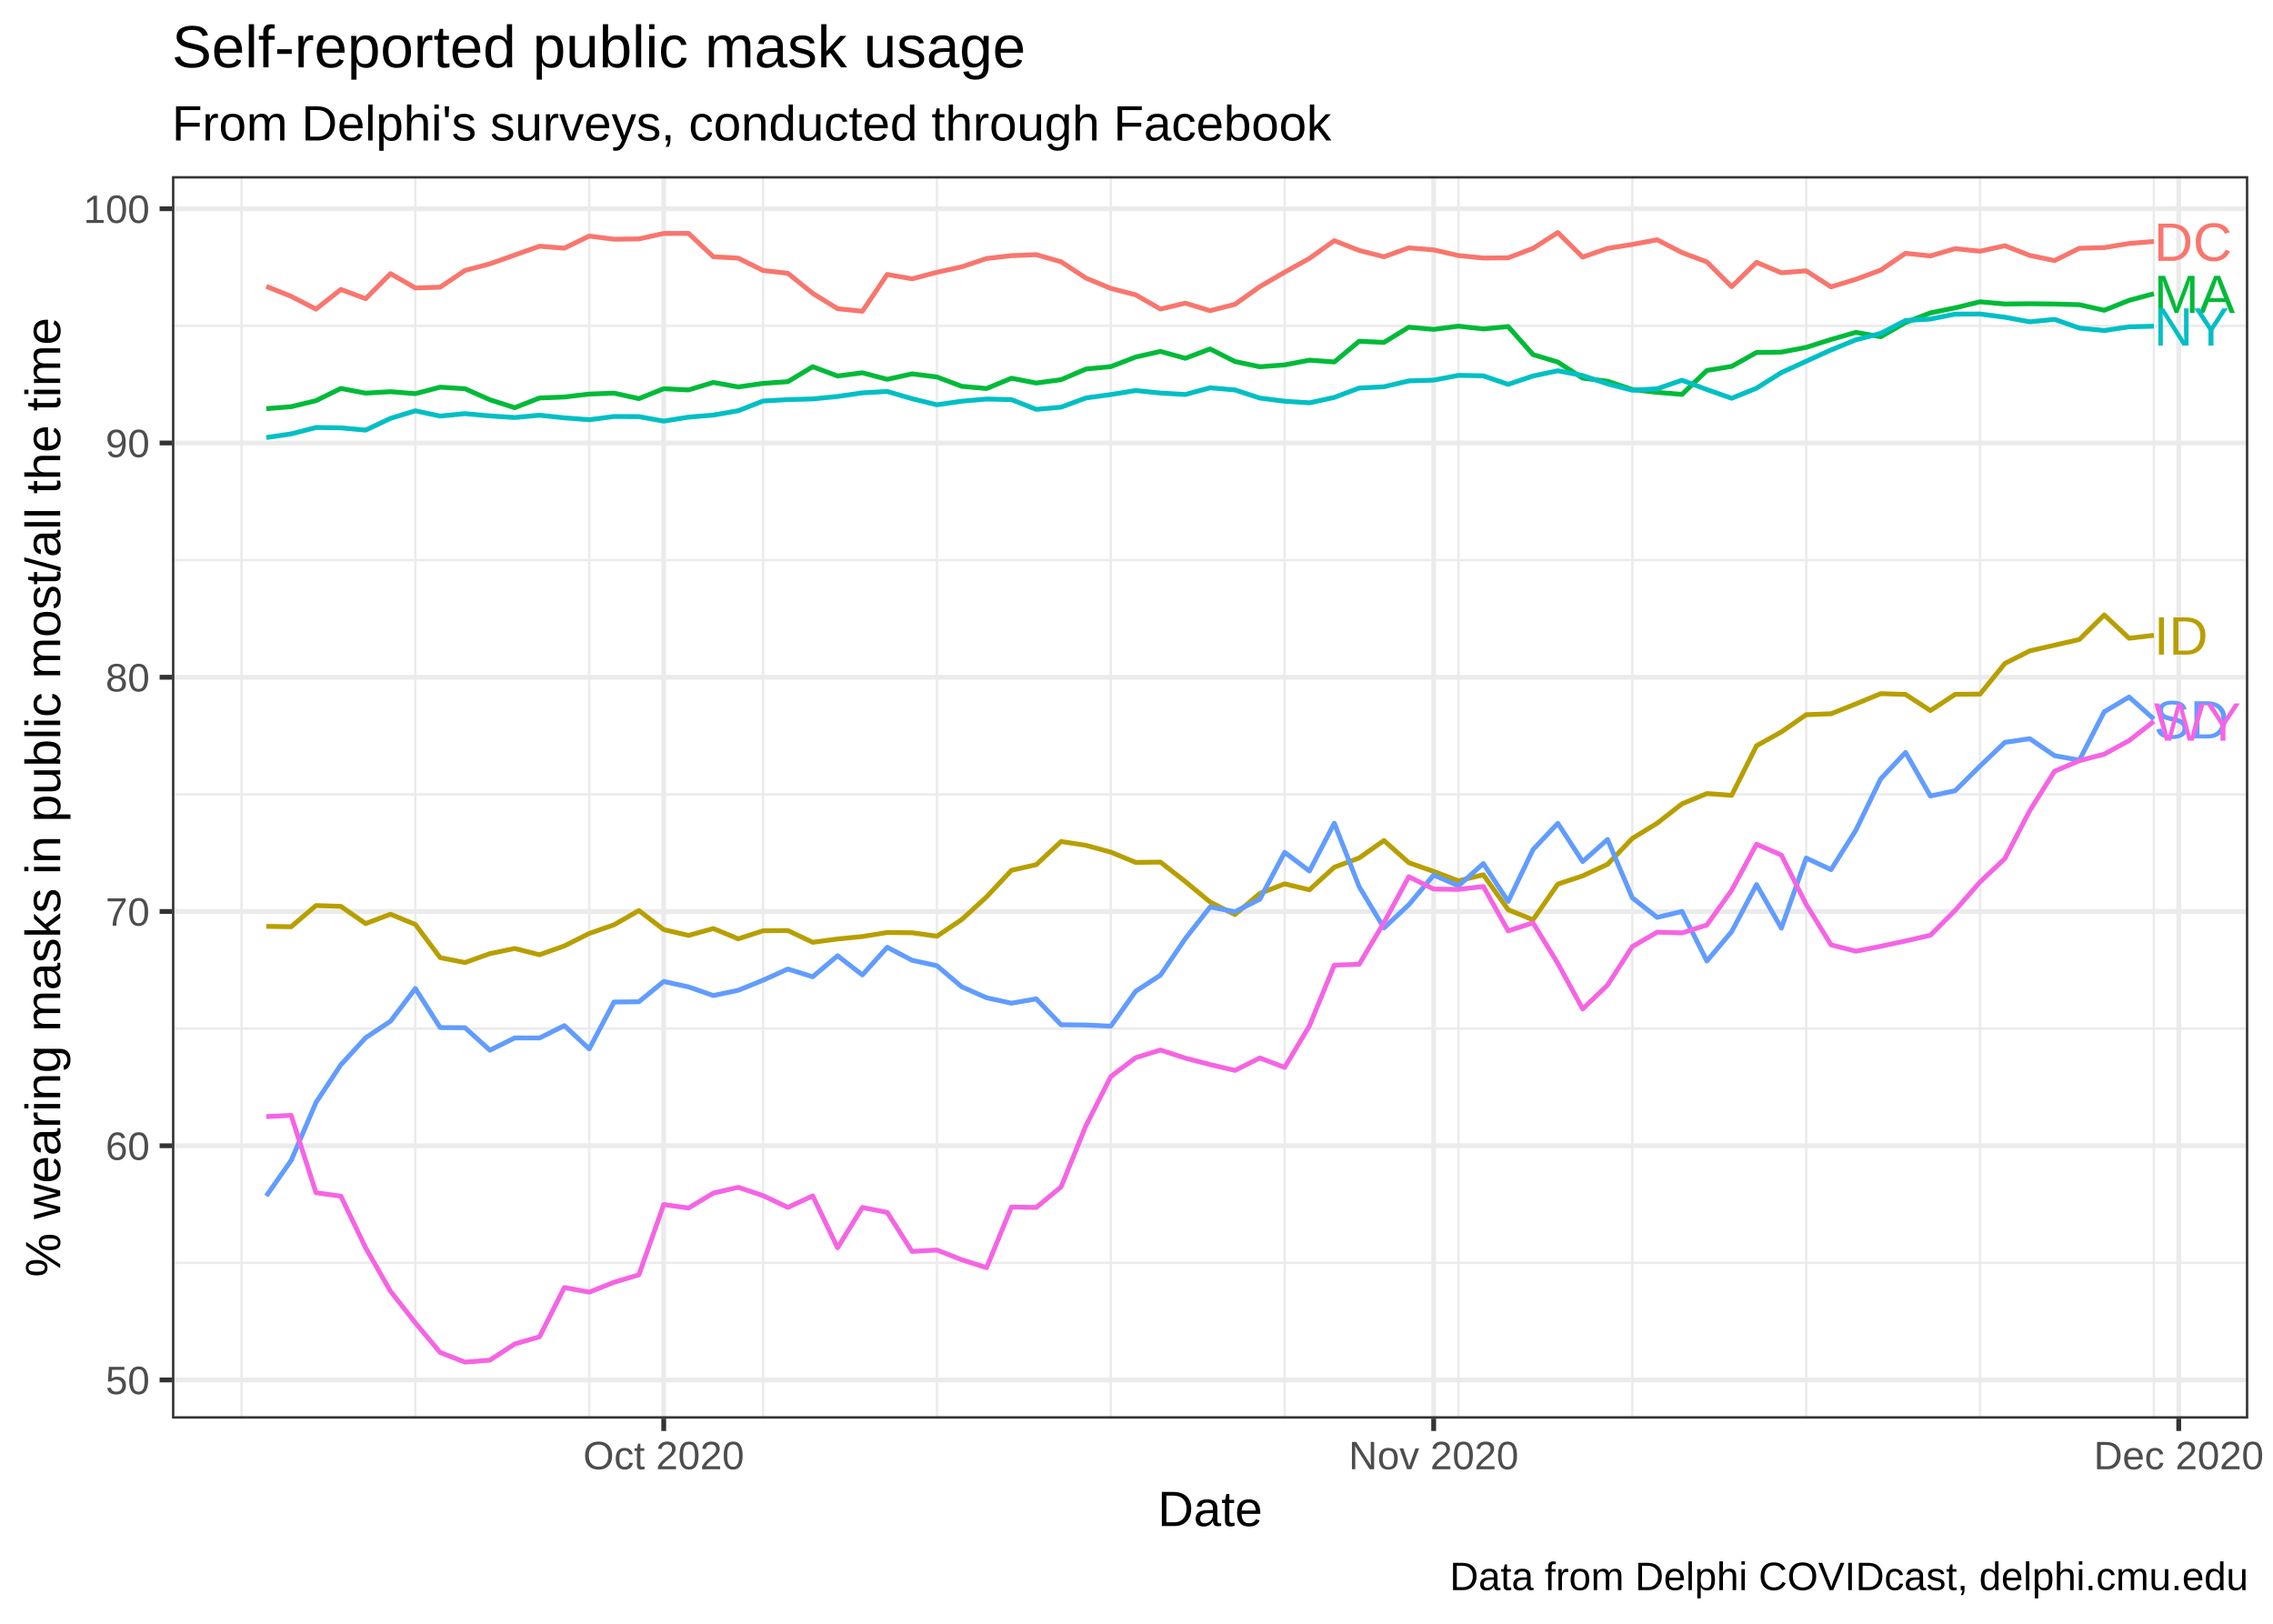
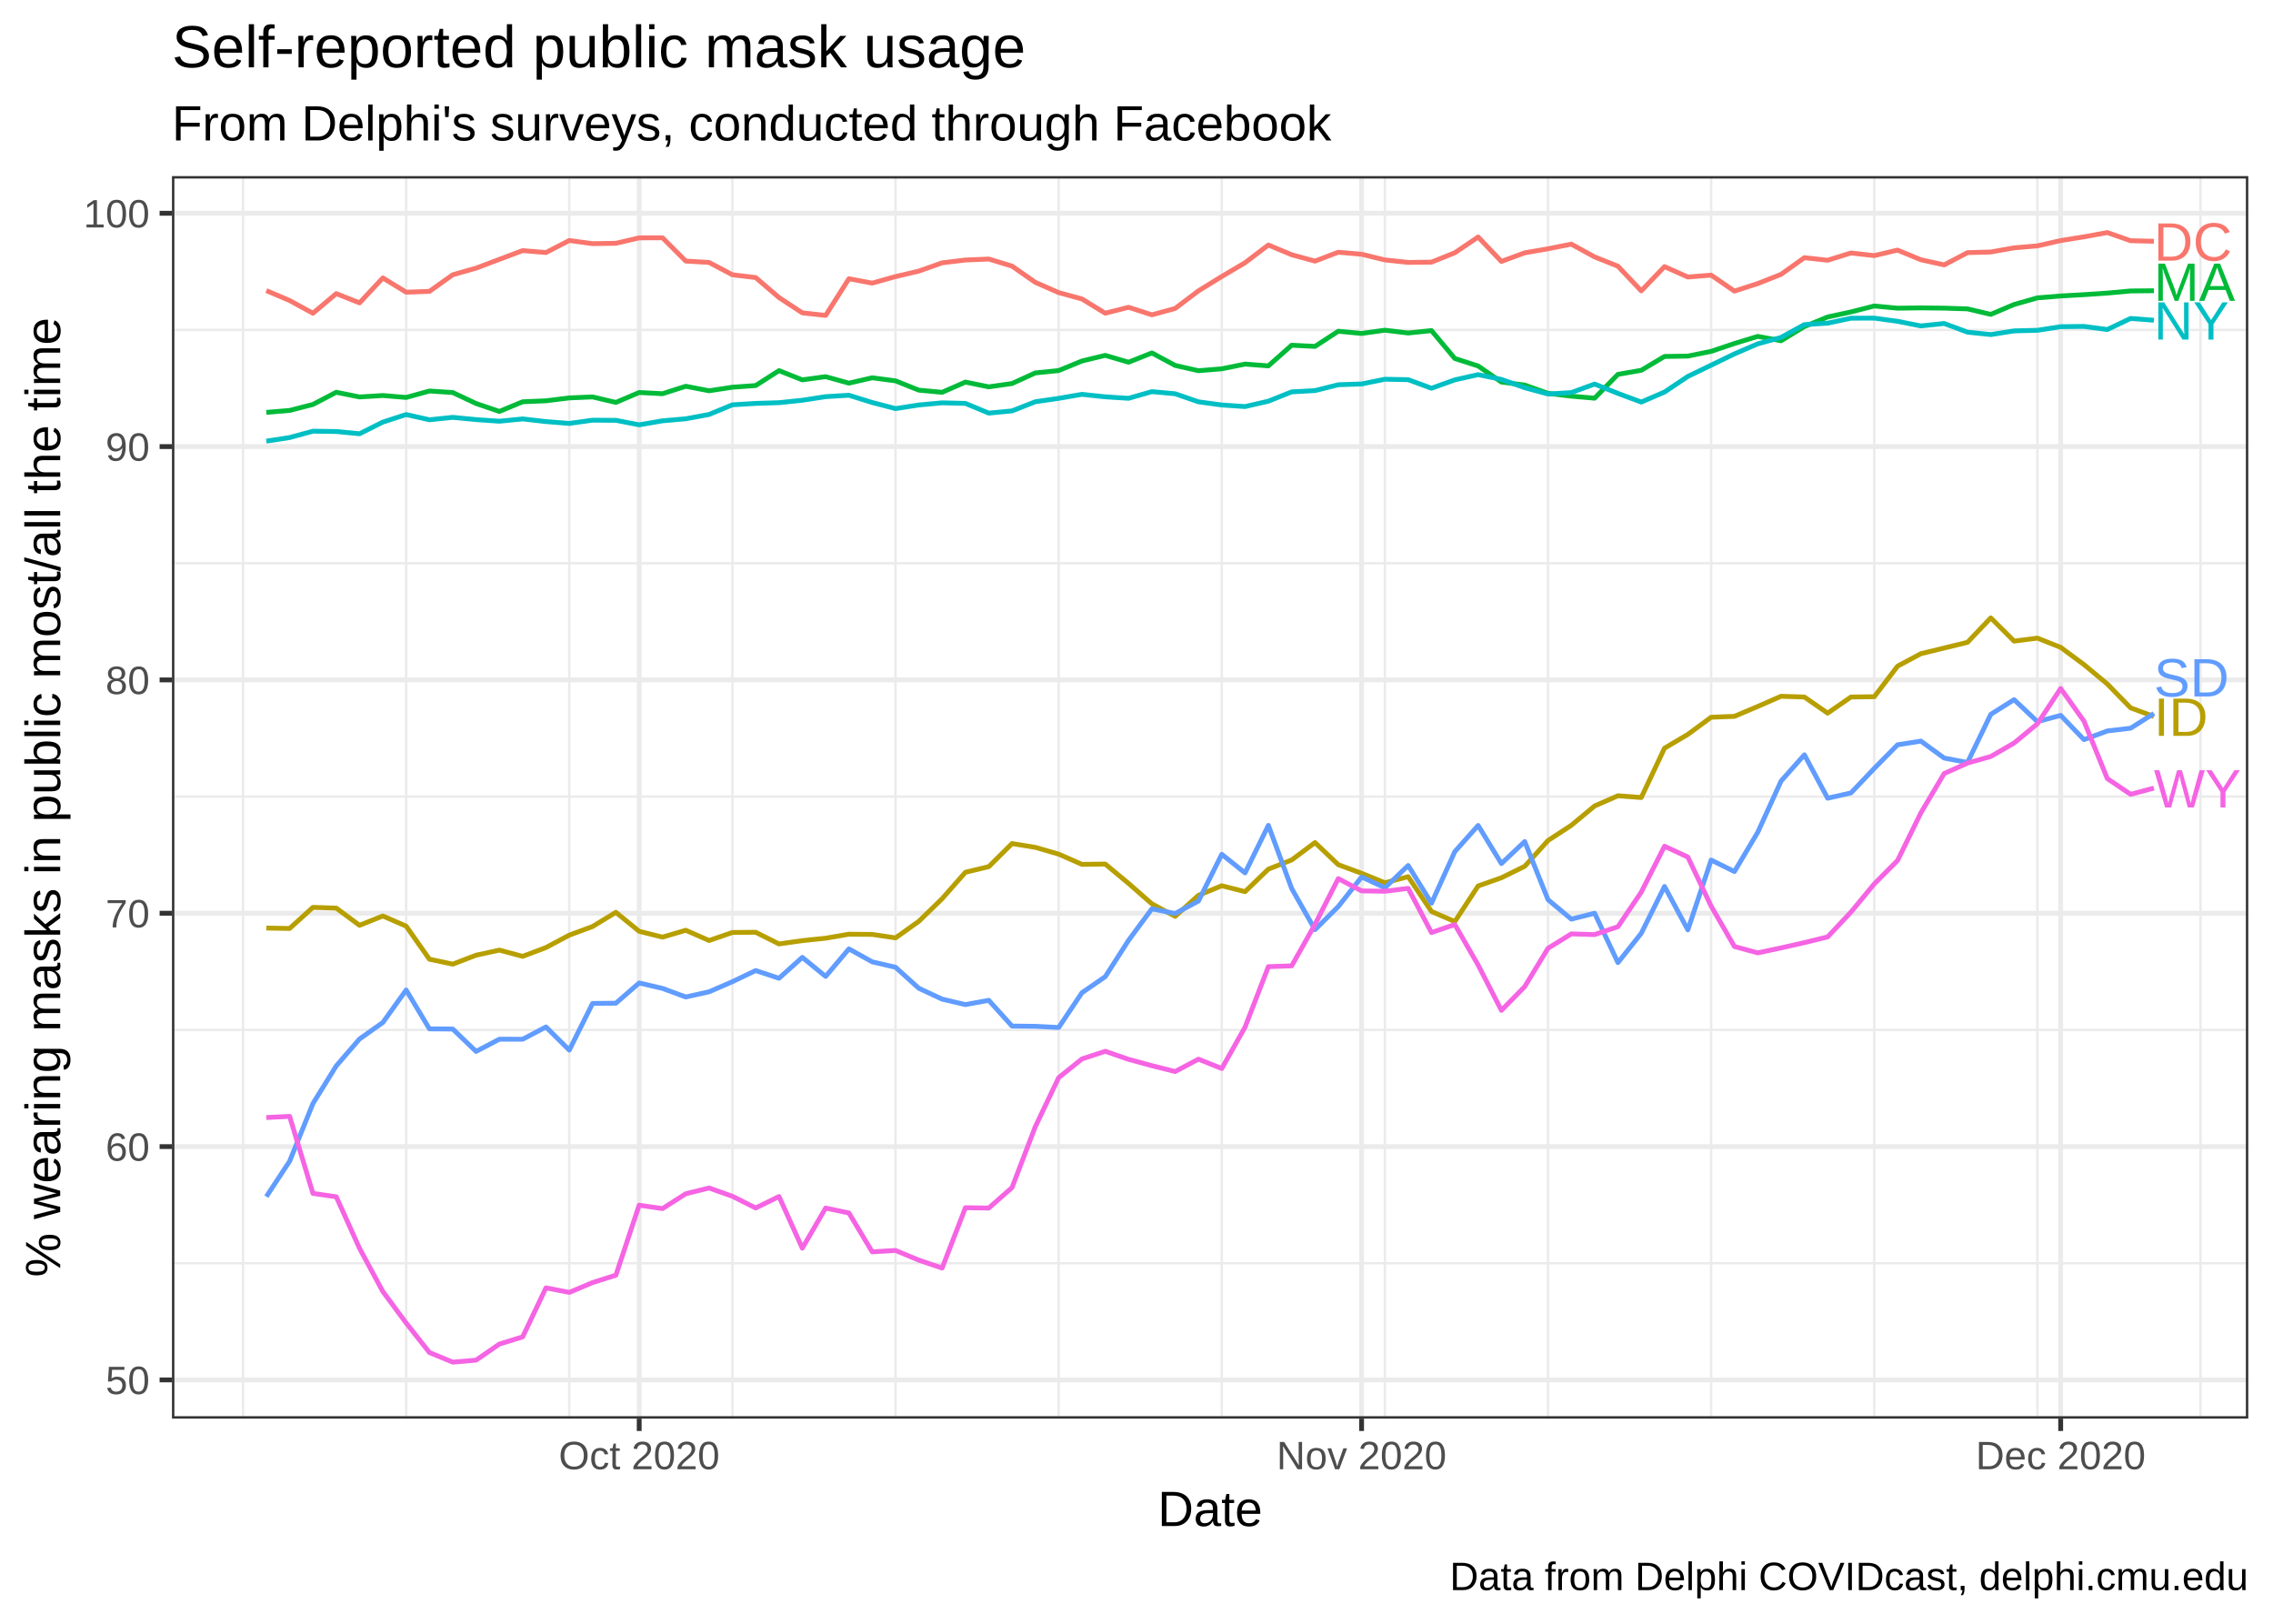
<svg xmlns="http://www.w3.org/2000/svg" viewBox="0 0 504.00 360.00">
  <defs>
    <style type="text/css">
    line, polyline, polygon, path, rect, circle {
      fill: none;
      stroke: #000000;
      stroke-linecap: round;
      stroke-linejoin: round;
      stroke-miterlimit: 10.00;
    }
  </style>
  </defs>
  <rect width="100%" height="100%" style="stroke: none; fill: #FFFFFF;" />
  <rect x="0.00" y="0.00" width="504.00" height="360.00" style="stroke-width: 1.07; stroke: #FFFFFF; fill: #FFFFFF;" />
  <defs>
    <clipPath id="cpMzguMTN8NDk4LjUyfDMxNC41MnwzOS4wNA==">
      <rect x="38.13" y="39.04" width="460.39" height="275.48" />
    </clipPath>
  </defs>
  <rect x="38.13" y="39.04" width="460.39" height="275.48" style="stroke-width: 1.07; stroke: none; fill: #FFFFFF;" clip-path="url(#cpMzguMTN8NDk4LjUyfDMxNC41MnwzOS4wNA==)" />
-   <polyline points="38.13,279.99 498.52,279.99 " style="stroke-width: 0.53; stroke: #EBEBEB; stroke-linecap: butt;" clip-path="url(#cpMzguMTN8NDk4LjUyfDMxNC41MnwzOS4wNA==)" />
-   <polyline points="38.13,228.05 498.52,228.05 " style="stroke-width: 0.53; stroke: #EBEBEB; stroke-linecap: butt;" clip-path="url(#cpMzguMTN8NDk4LjUyfDMxNC41MnwzOS4wNA==)" />
-   <polyline points="38.13,176.11 498.52,176.11 " style="stroke-width: 0.53; stroke: #EBEBEB; stroke-linecap: butt;" clip-path="url(#cpMzguMTN8NDk4LjUyfDMxNC41MnwzOS4wNA==)" />
-   <polyline points="38.13,124.18 498.52,124.18 " style="stroke-width: 0.53; stroke: #EBEBEB; stroke-linecap: butt;" clip-path="url(#cpMzguMTN8NDk4LjUyfDMxNC41MnwzOS4wNA==)" />
-   <polyline points="38.13,72.24 498.52,72.24 " style="stroke-width: 0.53; stroke: #EBEBEB; stroke-linecap: butt;" clip-path="url(#cpMzguMTN8NDk4LjUyfDMxNC41MnwzOS4wNA==)" />
-   <polyline points="53.55,314.52 53.55,39.04 " style="stroke-width: 0.53; stroke: #EBEBEB; stroke-linecap: butt;" clip-path="url(#cpMzguMTN8NDk4LjUyfDMxNC41MnwzOS4wNA==)" />
-   <polyline points="92.10,314.52 92.10,39.04 " style="stroke-width: 0.53; stroke: #EBEBEB; stroke-linecap: butt;" clip-path="url(#cpMzguMTN8NDk4LjUyfDMxNC41MnwzOS4wNA==)" />
-   <polyline points="130.65,314.52 130.65,39.04 " style="stroke-width: 0.53; stroke: #EBEBEB; stroke-linecap: butt;" clip-path="url(#cpMzguMTN8NDk4LjUyfDMxNC41MnwzOS4wNA==)" />
-   <polyline points="169.20,314.52 169.20,39.04 " style="stroke-width: 0.53; stroke: #EBEBEB; stroke-linecap: butt;" clip-path="url(#cpMzguMTN8NDk4LjUyfDMxNC41MnwzOS4wNA==)" />
-   <polyline points="207.75,314.52 207.75,39.04 " style="stroke-width: 0.53; stroke: #EBEBEB; stroke-linecap: butt;" clip-path="url(#cpMzguMTN8NDk4LjUyfDMxNC41MnwzOS4wNA==)" />
-   <polyline points="246.30,314.52 246.30,39.04 " style="stroke-width: 0.53; stroke: #EBEBEB; stroke-linecap: butt;" clip-path="url(#cpMzguMTN8NDk4LjUyfDMxNC41MnwzOS4wNA==)" />
-   <polyline points="284.85,314.52 284.85,39.04 " style="stroke-width: 0.53; stroke: #EBEBEB; stroke-linecap: butt;" clip-path="url(#cpMzguMTN8NDk4LjUyfDMxNC41MnwzOS4wNA==)" />
-   <polyline points="323.39,314.52 323.39,39.04 " style="stroke-width: 0.53; stroke: #EBEBEB; stroke-linecap: butt;" clip-path="url(#cpMzguMTN8NDk4LjUyfDMxNC41MnwzOS4wNA==)" />
-   <polyline points="361.94,314.52 361.94,39.04 " style="stroke-width: 0.53; stroke: #EBEBEB; stroke-linecap: butt;" clip-path="url(#cpMzguMTN8NDk4LjUyfDMxNC41MnwzOS4wNA==)" />
-   <polyline points="400.49,314.52 400.49,39.04 " style="stroke-width: 0.53; stroke: #EBEBEB; stroke-linecap: butt;" clip-path="url(#cpMzguMTN8NDk4LjUyfDMxNC41MnwzOS4wNA==)" />
-   <polyline points="439.04,314.52 439.04,39.04 " style="stroke-width: 0.53; stroke: #EBEBEB; stroke-linecap: butt;" clip-path="url(#cpMzguMTN8NDk4LjUyfDMxNC41MnwzOS4wNA==)" />
-   <polyline points="477.59,314.52 477.59,39.04 " style="stroke-width: 0.53; stroke: #EBEBEB; stroke-linecap: butt;" clip-path="url(#cpMzguMTN8NDk4LjUyfDMxNC41MnwzOS4wNA==)" />
-   <polyline points="38.13,305.95 498.52,305.95 " style="stroke-width: 1.07; stroke: #EBEBEB; stroke-linecap: butt;" clip-path="url(#cpMzguMTN8NDk4LjUyfDMxNC41MnwzOS4wNA==)" />
-   <polyline points="38.13,254.02 498.52,254.02 " style="stroke-width: 1.07; stroke: #EBEBEB; stroke-linecap: butt;" clip-path="url(#cpMzguMTN8NDk4LjUyfDMxNC41MnwzOS4wNA==)" />
-   <polyline points="38.13,202.08 498.52,202.08 " style="stroke-width: 1.07; stroke: #EBEBEB; stroke-linecap: butt;" clip-path="url(#cpMzguMTN8NDk4LjUyfDMxNC41MnwzOS4wNA==)" />
-   <polyline points="38.13,150.15 498.52,150.15 " style="stroke-width: 1.07; stroke: #EBEBEB; stroke-linecap: butt;" clip-path="url(#cpMzguMTN8NDk4LjUyfDMxNC41MnwzOS4wNA==)" />
-   <polyline points="38.13,98.21 498.52,98.21 " style="stroke-width: 1.07; stroke: #EBEBEB; stroke-linecap: butt;" clip-path="url(#cpMzguMTN8NDk4LjUyfDMxNC41MnwzOS4wNA==)" />
-   <polyline points="38.13,46.28 498.52,46.28 " style="stroke-width: 1.07; stroke: #EBEBEB; stroke-linecap: butt;" clip-path="url(#cpMzguMTN8NDk4LjUyfDMxNC41MnwzOS4wNA==)" />
-   <polyline points="147.17,314.52 147.17,39.04 " style="stroke-width: 1.07; stroke: #EBEBEB; stroke-linecap: butt;" clip-path="url(#cpMzguMTN8NDk4LjUyfDMxNC41MnwzOS4wNA==)" />
-   <polyline points="317.89,314.52 317.89,39.04 " style="stroke-width: 1.07; stroke: #EBEBEB; stroke-linecap: butt;" clip-path="url(#cpMzguMTN8NDk4LjUyfDMxNC41MnwzOS4wNA==)" />
-   <polyline points="483.10,314.52 483.10,39.04 " style="stroke-width: 1.07; stroke: #EBEBEB; stroke-linecap: butt;" clip-path="url(#cpMzguMTN8NDk4LjUyfDMxNC41MnwzOS4wNA==)" />
-   <polyline points="59.05,63.49 64.56,65.70 70.07,68.53 75.58,64.17 81.08,66.22 86.59,60.67 92.10,63.84 97.60,63.67 103.11,59.96 108.62,58.50 114.13,56.54 119.63,54.59 125.14,55.02 130.65,52.34 136.15,53.04 141.66,52.97 147.17,51.76 152.67,51.74 158.18,56.92 163.69,57.23 169.20,59.97 174.70,60.59 180.21,65.04 185.72,68.44 191.22,69.01 196.73,60.85 202.24,61.82 207.75,60.37 213.25,59.16 218.76,57.31 224.27,56.68 229.77,56.46 235.28,58.04 240.79,61.65 246.30,63.94 251.80,65.36 257.31,68.52 262.82,67.21 268.32,68.88 273.83,67.47 279.34,63.55 284.85,60.35 290.35,57.29 295.86,53.35 301.37,55.52 306.87,56.93 312.38,54.95 317.89,55.40 323.39,56.66 328.90,57.21 334.41,57.16 339.92,55.07 345.42,51.56 350.93,57.00 356.44,55.08 361.94,54.19 367.45,53.16 372.96,56.00 378.47,58.06 383.97,63.56 389.48,58.16 394.99,60.48 400.49,60.05 406.00,63.60 411.51,61.93 417.02,59.88 422.52,56.16 428.03,56.74 433.54,55.13 439.04,55.70 444.55,54.48 450.06,56.63 455.57,57.77 461.07,55.04 466.58,54.90 472.09,53.98 477.59,53.54 " style="stroke-width: 1.07; stroke: #F8766D; stroke-linecap: butt;" clip-path="url(#cpMzguMTN8NDk4LjUyfDMxNC41MnwzOS4wNA==)" />
-   <polyline points="59.05,205.38 64.56,205.47 70.07,200.77 75.58,200.95 81.08,204.77 86.59,202.69 92.10,204.96 97.60,212.32 103.11,213.41 108.62,211.43 114.13,210.29 119.63,211.68 125.14,209.72 130.65,206.96 136.15,205.04 141.66,201.88 147.17,206.10 152.67,207.39 158.18,205.87 163.69,208.15 169.20,206.37 174.70,206.31 180.21,208.92 185.72,208.18 191.22,207.64 196.73,206.74 202.24,206.80 207.75,207.57 213.25,203.88 218.76,198.84 224.27,192.96 229.77,191.71 235.28,186.57 240.79,187.42 246.30,188.93 251.80,191.20 257.31,191.14 262.82,195.44 268.32,199.99 273.83,202.77 279.34,198.09 284.85,195.96 290.35,197.28 295.86,192.27 301.37,190.22 306.87,186.35 312.38,191.27 317.89,193.20 323.39,195.30 328.90,193.94 334.41,201.69 339.92,203.93 345.42,196.02 350.93,194.19 356.44,191.63 361.94,185.89 367.45,182.51 372.96,178.21 378.47,175.94 383.97,176.33 389.48,165.34 394.99,162.27 400.49,158.46 406.00,158.25 411.51,156.06 417.02,153.79 422.52,153.96 428.03,157.54 433.54,153.94 439.04,153.89 444.55,147.09 450.06,144.31 455.57,143.04 461.07,141.78 466.58,136.34 472.09,141.51 477.59,140.85 " style="stroke-width: 1.07; stroke: #B79F00; stroke-linecap: butt;" clip-path="url(#cpMzguMTN8NDk4LjUyfDMxNC41MnwzOS4wNA==)" />
-   <polyline points="59.05,90.60 64.56,90.17 70.07,88.83 75.58,86.12 81.08,87.17 86.59,86.84 92.10,87.28 97.60,85.84 103.11,86.19 108.62,88.63 114.13,90.39 119.63,88.24 125.14,88.02 130.65,87.37 136.15,87.16 141.66,88.38 147.17,86.18 152.67,86.45 158.18,84.79 163.69,85.79 169.20,85.00 174.70,84.62 180.21,81.30 185.72,83.37 191.22,82.65 196.73,84.10 202.24,82.89 207.75,83.58 213.25,85.65 218.76,86.14 224.27,83.86 229.77,84.92 235.28,84.18 240.79,81.82 246.30,81.29 251.80,79.17 257.31,77.91 262.82,79.44 268.32,77.37 273.83,80.15 279.34,81.32 284.85,80.90 290.35,79.85 295.86,80.25 301.37,75.66 306.87,75.91 312.38,72.54 317.89,73.03 323.39,72.31 328.90,72.93 334.41,72.40 339.92,78.61 345.42,80.27 350.93,83.84 356.44,84.52 361.94,86.36 367.45,86.99 372.96,87.44 378.47,82.14 383.97,81.23 389.48,78.15 394.99,78.07 400.49,77.02 406.00,75.27 411.51,73.69 417.02,74.66 422.52,71.50 428.03,69.37 433.54,68.25 439.04,66.91 444.55,67.40 450.06,67.34 455.57,67.40 461.07,67.56 466.58,68.79 472.09,66.59 477.59,65.11 " style="stroke-width: 1.07; stroke: #00BA38; stroke-linecap: butt;" clip-path="url(#cpMzguMTN8NDk4LjUyfDMxNC41MnwzOS4wNA==)" />
-   <polyline points="59.05,97.01 64.56,96.20 70.07,94.78 75.58,94.86 81.08,95.36 86.59,92.76 92.10,91.08 97.60,92.25 103.11,91.71 108.62,92.21 114.13,92.57 119.63,92.06 125.14,92.64 130.65,93.06 136.15,92.34 141.66,92.37 147.17,93.37 152.67,92.48 158.18,92.03 163.69,91.06 169.20,88.91 174.70,88.60 180.21,88.45 185.72,87.90 191.22,87.10 196.73,86.79 202.24,88.40 207.75,89.75 213.25,88.95 218.76,88.47 224.27,88.60 229.77,90.76 235.28,90.27 240.79,88.23 246.30,87.48 251.80,86.58 257.31,87.14 262.82,87.47 268.32,85.98 273.83,86.45 279.34,88.25 284.85,88.96 290.35,89.31 295.86,88.11 301.37,86.04 306.87,85.75 312.38,84.45 317.89,84.28 323.39,83.22 328.90,83.33 334.41,85.22 339.92,83.36 345.42,82.20 350.93,83.26 356.44,85.11 361.94,86.52 367.45,86.20 372.96,84.30 378.47,86.37 383.97,88.30 389.48,86.07 394.99,82.60 400.49,80.09 406.00,77.58 411.51,75.34 417.02,73.91 422.52,71.06 428.03,70.74 433.54,69.64 439.04,69.62 444.55,70.33 450.06,71.35 455.57,70.81 461.07,72.74 466.58,73.28 472.09,72.46 477.59,72.32 " style="stroke-width: 1.07; stroke: #00BFC4; stroke-linecap: butt;" clip-path="url(#cpMzguMTN8NDk4LjUyfDMxNC41MnwzOS4wNA==)" />
-   <polyline points="59.05,265.16 64.56,257.28 70.07,244.43 75.58,236.07 81.08,230.07 86.59,226.41 92.10,219.17 97.60,227.82 103.11,227.86 108.62,232.84 114.13,230.12 119.63,230.13 125.14,227.39 130.65,232.55 136.15,222.16 141.66,222.10 147.17,217.60 152.67,218.81 158.18,220.72 163.69,219.56 169.20,217.32 174.70,214.84 180.21,216.56 185.72,211.90 191.22,216.15 196.73,210.02 202.24,212.90 207.75,214.11 213.25,218.78 218.76,221.21 224.27,222.42 229.77,221.46 235.28,227.20 240.79,227.25 246.30,227.52 251.80,219.78 257.31,216.20 262.82,208.11 268.32,201.09 273.83,202.14 279.34,199.37 284.85,188.97 290.35,193.11 295.86,182.52 301.37,196.59 306.87,205.73 312.38,200.59 317.89,194.01 323.39,196.40 328.90,191.46 334.41,199.85 339.92,188.37 345.42,182.54 350.93,191.02 356.44,186.12 361.94,199.06 367.45,203.39 372.96,202.08 378.47,213.07 383.97,206.54 389.48,196.12 394.99,205.78 400.49,190.24 406.00,192.80 411.51,184.07 417.02,172.67 422.52,166.82 428.03,176.48 433.54,175.30 439.04,169.84 444.55,164.59 450.06,163.77 455.57,167.55 461.07,168.53 466.58,157.81 472.09,154.54 477.59,159.43 " style="stroke-width: 1.07; stroke: #619CFF; stroke-linecap: butt;" clip-path="url(#cpMzguMTN8NDk4LjUyfDMxNC41MnwzOS4wNA==)" />
-   <polyline points="59.05,247.56 64.56,247.29 70.07,264.44 75.58,265.20 81.08,276.67 86.59,286.29 92.10,293.29 97.60,299.86 103.11,302.00 108.62,301.56 114.13,297.97 119.63,296.38 125.14,285.46 130.65,286.48 136.15,284.29 141.66,282.64 147.17,267.06 152.67,267.83 158.18,264.52 163.69,263.24 169.20,265.08 174.70,267.69 180.21,265.14 185.72,276.64 191.22,267.71 196.73,268.80 202.24,277.46 207.75,277.14 213.25,279.30 218.76,281.06 224.27,267.62 229.77,267.71 235.28,263.14 240.79,249.57 246.30,238.69 251.80,234.51 257.31,232.80 262.82,234.60 268.32,236.02 273.83,237.32 279.34,234.56 284.85,236.65 290.35,227.43 295.86,213.98 301.37,213.80 306.87,204.55 312.38,194.38 317.89,197.11 323.39,197.19 328.90,196.54 334.41,206.38 339.92,204.60 345.42,213.60 350.93,223.70 356.44,218.41 361.94,209.87 367.45,206.67 372.96,206.84 378.47,205.08 383.97,197.38 389.48,187.17 394.99,189.58 400.49,200.51 406.00,209.48 411.51,210.90 417.02,209.80 422.52,208.62 428.03,207.35 433.54,201.82 439.04,195.55 444.55,190.35 450.06,179.74 455.57,170.98 461.07,168.66 466.58,167.20 472.09,164.20 477.59,159.92 " style="stroke-width: 1.07; stroke: #F564E3; stroke-linecap: butt;" clip-path="url(#cpMzguMTN8NDk4LjUyfDMxNC41MnwzOS4wNA==)" />
+   <polyline points="38.13,280.07 498.52,280.07 " style="stroke-width: 0.53; stroke: #EBEBEB; stroke-linecap: butt;" clip-path="url(#cpMzguMTN8NDk4LjUyfDMxNC41MnwzOS4wNA==)" />
+   <polyline points="38.13,228.34 498.52,228.34 " style="stroke-width: 0.53; stroke: #EBEBEB; stroke-linecap: butt;" clip-path="url(#cpMzguMTN8NDk4LjUyfDMxNC41MnwzOS4wNA==)" />
+   <polyline points="38.13,176.61 498.52,176.61 " style="stroke-width: 0.53; stroke: #EBEBEB; stroke-linecap: butt;" clip-path="url(#cpMzguMTN8NDk4LjUyfDMxNC41MnwzOS4wNA==)" />
+   <polyline points="38.13,124.88 498.52,124.88 " style="stroke-width: 0.53; stroke: #EBEBEB; stroke-linecap: butt;" clip-path="url(#cpMzguMTN8NDk4LjUyfDMxNC41MnwzOS4wNA==)" />
+   <polyline points="38.13,73.15 498.52,73.15 " style="stroke-width: 0.53; stroke: #EBEBEB; stroke-linecap: butt;" clip-path="url(#cpMzguMTN8NDk4LjUyfDMxNC41MnwzOS4wNA==)" />
+   <polyline points="53.89,314.52 53.89,39.04 " style="stroke-width: 0.53; stroke: #EBEBEB; stroke-linecap: butt;" clip-path="url(#cpMzguMTN8NDk4LjUyfDMxNC41MnwzOS4wNA==)" />
+   <polyline points="90.06,314.52 90.06,39.04 " style="stroke-width: 0.53; stroke: #EBEBEB; stroke-linecap: butt;" clip-path="url(#cpMzguMTN8NDk4LjUyfDMxNC41MnwzOS4wNA==)" />
+   <polyline points="126.23,314.52 126.23,39.04 " style="stroke-width: 0.53; stroke: #EBEBEB; stroke-linecap: butt;" clip-path="url(#cpMzguMTN8NDk4LjUyfDMxNC41MnwzOS4wNA==)" />
+   <polyline points="162.40,314.52 162.40,39.04 " style="stroke-width: 0.53; stroke: #EBEBEB; stroke-linecap: butt;" clip-path="url(#cpMzguMTN8NDk4LjUyfDMxNC41MnwzOS4wNA==)" />
+   <polyline points="198.57,314.52 198.57,39.04 " style="stroke-width: 0.53; stroke: #EBEBEB; stroke-linecap: butt;" clip-path="url(#cpMzguMTN8NDk4LjUyfDMxNC41MnwzOS4wNA==)" />
+   <polyline points="234.74,314.52 234.74,39.04 " style="stroke-width: 0.53; stroke: #EBEBEB; stroke-linecap: butt;" clip-path="url(#cpMzguMTN8NDk4LjUyfDMxNC41MnwzOS4wNA==)" />
+   <polyline points="270.91,314.52 270.91,39.04 " style="stroke-width: 0.53; stroke: #EBEBEB; stroke-linecap: butt;" clip-path="url(#cpMzguMTN8NDk4LjUyfDMxNC41MnwzOS4wNA==)" />
+   <polyline points="307.08,314.52 307.08,39.04 " style="stroke-width: 0.53; stroke: #EBEBEB; stroke-linecap: butt;" clip-path="url(#cpMzguMTN8NDk4LjUyfDMxNC41MnwzOS4wNA==)" />
+   <polyline points="343.25,314.52 343.25,39.04 " style="stroke-width: 0.53; stroke: #EBEBEB; stroke-linecap: butt;" clip-path="url(#cpMzguMTN8NDk4LjUyfDMxNC41MnwzOS4wNA==)" />
+   <polyline points="379.42,314.52 379.42,39.04 " style="stroke-width: 0.53; stroke: #EBEBEB; stroke-linecap: butt;" clip-path="url(#cpMzguMTN8NDk4LjUyfDMxNC41MnwzOS4wNA==)" />
+   <polyline points="415.59,314.52 415.59,39.04 " style="stroke-width: 0.53; stroke: #EBEBEB; stroke-linecap: butt;" clip-path="url(#cpMzguMTN8NDk4LjUyfDMxNC41MnwzOS4wNA==)" />
+   <polyline points="451.76,314.52 451.76,39.04 " style="stroke-width: 0.53; stroke: #EBEBEB; stroke-linecap: butt;" clip-path="url(#cpMzguMTN8NDk4LjUyfDMxNC41MnwzOS4wNA==)" />
+   <polyline points="487.93,314.52 487.93,39.04 " style="stroke-width: 0.53; stroke: #EBEBEB; stroke-linecap: butt;" clip-path="url(#cpMzguMTN8NDk4LjUyfDMxNC41MnwzOS4wNA==)" />
+   <polyline points="38.13,305.94 498.52,305.94 " style="stroke-width: 1.07; stroke: #EBEBEB; stroke-linecap: butt;" clip-path="url(#cpMzguMTN8NDk4LjUyfDMxNC41MnwzOS4wNA==)" />
+   <polyline points="38.13,254.21 498.52,254.21 " style="stroke-width: 1.07; stroke: #EBEBEB; stroke-linecap: butt;" clip-path="url(#cpMzguMTN8NDk4LjUyfDMxNC41MnwzOS4wNA==)" />
+   <polyline points="38.13,202.47 498.52,202.47 " style="stroke-width: 1.07; stroke: #EBEBEB; stroke-linecap: butt;" clip-path="url(#cpMzguMTN8NDk4LjUyfDMxNC41MnwzOS4wNA==)" />
+   <polyline points="38.13,150.74 498.52,150.74 " style="stroke-width: 1.07; stroke: #EBEBEB; stroke-linecap: butt;" clip-path="url(#cpMzguMTN8NDk4LjUyfDMxNC41MnwzOS4wNA==)" />
+   <polyline points="38.13,99.01 498.52,99.01 " style="stroke-width: 1.07; stroke: #EBEBEB; stroke-linecap: butt;" clip-path="url(#cpMzguMTN8NDk4LjUyfDMxNC41MnwzOS4wNA==)" />
+   <polyline points="38.13,47.28 498.52,47.28 " style="stroke-width: 1.07; stroke: #EBEBEB; stroke-linecap: butt;" clip-path="url(#cpMzguMTN8NDk4LjUyfDMxNC41MnwzOS4wNA==)" />
+   <polyline points="141.73,314.52 141.73,39.04 " style="stroke-width: 1.07; stroke: #EBEBEB; stroke-linecap: butt;" clip-path="url(#cpMzguMTN8NDk4LjUyfDMxNC41MnwzOS4wNA==)" />
+   <polyline points="301.91,314.52 301.91,39.04 " style="stroke-width: 1.07; stroke: #EBEBEB; stroke-linecap: butt;" clip-path="url(#cpMzguMTN8NDk4LjUyfDMxNC41MnwzOS4wNA==)" />
+   <polyline points="456.92,314.52 456.92,39.04 " style="stroke-width: 1.07; stroke: #EBEBEB; stroke-linecap: butt;" clip-path="url(#cpMzguMTN8NDk4LjUyfDMxNC41MnwzOS4wNA==)" />
+   <polyline points="59.05,64.43 64.22,66.63 69.39,69.45 74.56,65.10 79.72,67.15 84.89,61.62 90.06,64.78 95.22,64.60 100.39,60.92 105.56,59.45 110.73,57.50 115.89,55.56 121.06,55.99 126.23,53.32 131.39,54.02 136.56,53.94 141.73,52.74 146.90,52.72 152.06,57.88 157.23,58.19 162.40,60.92 167.56,61.54 172.73,65.97 177.90,69.36 183.07,69.93 188.23,61.80 193.40,62.77 198.57,61.32 203.73,60.11 208.90,58.27 214.07,57.65 219.24,57.43 224.40,59.00 229.57,62.60 234.74,64.87 239.90,66.28 245.07,69.44 250.24,68.13 255.41,69.80 260.57,68.39 265.74,64.48 270.91,61.30 276.07,58.25 281.24,54.32 286.41,56.48 291.58,57.89 296.74,55.92 301.91,56.37 307.08,57.63 312.24,58.18 317.41,58.12 322.58,56.04 327.75,52.55 332.91,57.96 338.08,56.05 343.25,55.16 348.41,54.13 353.58,56.96 358.75,59.02 363.92,64.49 369.08,59.11 374.25,61.42 379.42,61.00 384.58,64.54 389.75,62.87 394.92,60.83 400.09,57.13 405.25,57.70 410.42,56.09 415.59,56.67 420.75,55.45 425.92,57.59 431.09,58.73 436.26,56.01 441.42,55.87 446.59,54.95 451.76,54.51 456.92,53.34 462.09,52.51 467.26,51.56 472.43,53.37 477.59,53.49 " style="stroke-width: 1.07; stroke: #F8766D; stroke-linecap: butt;" clip-path="url(#cpMzguMTN8NDk4LjUyfDMxNC41MnwzOS4wNA==)" />
+   <polyline points="59.05,205.76 64.22,205.85 69.39,201.17 74.56,201.34 79.72,205.15 84.89,203.08 90.06,205.34 95.22,212.67 100.39,213.76 105.56,211.78 110.73,210.65 115.89,212.03 121.06,210.08 126.23,207.33 131.39,205.42 136.56,202.27 141.73,206.48 146.90,207.77 152.06,206.25 157.23,208.52 162.40,206.74 167.56,206.69 172.73,209.28 177.90,208.55 183.07,208.01 188.23,207.12 193.40,207.17 198.57,207.94 203.73,204.27 208.90,199.25 214.07,193.39 219.24,192.15 224.40,187.03 229.57,187.87 234.74,189.37 239.90,191.64 245.07,191.57 250.24,195.86 255.41,200.39 260.57,203.16 265.74,198.50 270.91,196.38 276.07,197.69 281.24,192.70 286.41,190.66 291.58,186.81 296.74,191.71 301.91,193.62 307.08,195.72 312.24,194.37 317.41,202.08 322.58,204.32 327.75,196.43 332.91,194.61 338.08,192.07 343.25,186.35 348.41,182.98 353.58,178.69 358.75,176.43 363.92,176.82 369.08,165.88 374.25,162.82 379.42,159.02 384.58,158.82 389.75,156.63 394.92,154.37 400.09,154.54 405.25,158.11 410.42,154.53 415.59,154.47 420.75,147.70 425.92,144.93 431.09,143.67 436.26,142.41 441.42,136.99 446.59,142.14 451.76,141.48 456.92,143.53 462.09,147.35 467.26,151.65 472.43,156.94 477.59,158.85 " style="stroke-width: 1.07; stroke: #B79F00; stroke-linecap: butt;" clip-path="url(#cpMzguMTN8NDk4LjUyfDMxNC41MnwzOS4wNA==)" />
+   <polyline points="59.05,91.43 64.22,91.00 69.39,89.67 74.56,86.97 79.72,88.01 84.89,87.69 90.06,88.12 95.22,86.69 100.39,87.03 105.56,89.46 110.73,91.22 115.89,89.08 121.06,88.86 126.23,88.22 131.39,88.00 136.56,89.22 141.73,87.02 146.90,87.29 152.06,85.64 157.23,86.64 162.40,85.85 167.56,85.48 172.73,82.17 177.90,84.22 183.07,83.51 188.23,84.95 193.40,83.76 198.57,84.44 203.73,86.50 208.90,86.98 214.07,84.71 219.24,85.77 224.40,85.03 229.57,82.68 234.74,82.16 239.90,80.04 245.07,78.79 250.24,80.31 255.41,78.25 260.57,81.02 265.74,82.19 270.91,81.77 276.07,80.72 281.24,81.12 286.41,76.54 291.58,76.80 296.74,73.44 301.91,73.93 307.08,73.21 312.24,73.83 317.41,73.30 322.58,79.48 327.75,81.14 332.91,84.70 338.08,85.37 343.25,87.21 348.41,87.83 353.58,88.28 358.75,83.00 363.92,82.10 369.08,79.03 374.25,78.95 379.42,77.90 384.58,76.16 389.75,74.58 394.92,75.55 400.09,72.40 405.25,70.28 410.42,69.16 415.59,67.84 420.75,68.33 425.92,68.26 431.09,68.32 436.26,68.48 441.42,69.70 446.59,67.51 451.76,66.04 456.92,65.62 462.09,65.33 467.26,64.98 472.43,64.51 477.59,64.46 " style="stroke-width: 1.07; stroke: #00BA38; stroke-linecap: butt;" clip-path="url(#cpMzguMTN8NDk4LjUyfDMxNC41MnwzOS4wNA==)" />
+   <polyline points="59.05,97.81 64.22,97.01 69.39,95.60 74.56,95.67 79.72,96.17 84.89,93.58 90.06,91.91 95.22,93.07 100.39,92.53 105.56,93.03 110.73,93.39 115.89,92.88 121.06,93.47 126.23,93.88 131.39,93.16 136.56,93.19 141.73,94.19 146.90,93.30 152.06,92.85 157.23,91.89 162.40,89.75 167.56,89.44 172.73,89.28 177.90,88.74 183.07,87.94 188.23,87.63 193.40,89.24 198.57,90.59 203.73,89.79 208.90,89.31 214.07,89.44 219.24,91.59 224.40,91.10 229.57,89.07 234.74,88.32 239.90,87.43 245.07,87.98 250.24,88.31 255.41,86.83 260.57,87.30 265.74,89.09 270.91,89.79 276.07,90.14 281.24,88.95 286.41,86.88 291.58,86.60 296.74,85.30 301.91,85.13 307.08,84.08 312.24,84.18 317.41,86.08 322.58,84.22 327.75,83.06 332.91,84.12 338.08,85.96 343.25,87.36 348.41,87.04 353.58,85.15 358.75,87.22 363.92,89.14 369.08,86.92 374.25,83.46 379.42,80.96 384.58,78.46 389.75,76.23 394.92,74.81 400.09,71.97 405.25,71.65 410.42,70.55 415.59,70.53 420.75,71.24 425.92,72.26 431.09,71.72 436.26,73.64 441.42,74.18 446.59,73.36 451.76,73.23 456.92,72.43 462.09,72.37 467.26,73.06 472.43,70.60 477.59,71.00 " style="stroke-width: 1.07; stroke: #00BFC4; stroke-linecap: butt;" clip-path="url(#cpMzguMTN8NDk4LjUyfDMxNC41MnwzOS4wNA==)" />
+   <polyline points="59.05,265.31 64.22,257.45 69.39,244.66 74.56,236.32 79.72,230.35 84.89,226.70 90.06,219.50 95.22,228.11 100.39,228.15 105.56,233.11 110.73,230.40 115.89,230.41 121.06,227.69 126.23,232.82 131.39,222.47 136.56,222.42 141.73,217.93 146.90,219.14 152.06,221.04 157.23,219.89 162.40,217.65 167.56,215.18 172.73,216.89 177.90,212.26 183.07,216.48 188.23,210.38 193.40,213.25 198.57,214.45 203.73,219.11 208.90,221.52 214.07,222.73 219.24,221.78 224.40,227.49 229.57,227.54 234.74,227.81 239.90,220.10 245.07,216.54 250.24,208.48 255.41,201.49 260.57,202.54 265.74,199.77 270.91,189.41 276.07,193.53 281.24,182.99 286.41,197.00 291.58,206.11 296.74,200.99 301.91,194.44 307.08,196.82 312.24,191.89 317.41,200.25 322.58,188.82 327.75,183.01 332.91,191.46 338.08,186.58 343.25,199.47 348.41,203.78 353.58,202.47 358.75,213.42 363.92,206.92 369.08,196.54 374.25,206.16 379.42,190.68 384.58,193.23 389.75,184.53 394.92,173.17 400.09,167.35 405.25,176.97 410.42,175.80 415.59,170.36 420.75,165.13 425.92,164.31 431.09,168.07 436.26,169.05 441.42,158.38 446.59,155.12 451.76,159.99 456.92,158.61 462.09,163.99 467.26,162.06 472.43,161.45 477.59,158.19 " style="stroke-width: 1.07; stroke: #619CFF; stroke-linecap: butt;" clip-path="url(#cpMzguMTN8NDk4LjUyfDMxNC41MnwzOS4wNA==)" />
+   <polyline points="59.05,247.77 64.22,247.51 69.39,264.59 74.56,265.34 79.72,276.77 84.89,286.35 90.06,293.32 95.22,299.87 100.39,302.00 105.56,301.56 110.73,297.99 115.89,296.40 121.06,285.53 126.23,286.54 131.39,284.36 136.56,282.72 141.73,267.20 146.90,267.96 152.06,264.67 157.23,263.39 162.40,265.23 167.56,267.82 172.73,265.28 177.90,276.74 183.07,267.84 188.23,268.93 193.40,277.55 198.57,277.24 203.73,279.39 208.90,281.14 214.07,267.76 219.24,267.84 224.40,263.30 229.57,249.78 234.74,238.93 239.90,234.78 245.07,233.08 250.24,234.87 255.41,236.27 260.57,237.57 265.74,234.83 270.91,236.90 276.07,227.72 281.24,214.32 286.41,214.14 291.58,204.94 296.74,194.80 301.91,197.52 307.08,197.60 312.24,196.96 317.41,206.76 322.58,204.98 327.75,213.95 332.91,224.01 338.08,218.74 343.25,210.24 348.41,207.05 353.58,207.21 358.75,205.46 363.92,197.79 369.08,187.62 374.25,190.02 379.42,200.91 384.58,209.85 389.75,211.26 394.92,210.16 400.09,208.99 405.25,207.72 410.42,202.22 415.59,195.97 420.75,190.78 425.92,180.22 431.09,171.50 436.26,169.18 441.42,167.72 446.59,164.74 451.76,160.47 456.92,152.65 462.09,159.88 467.26,172.62 472.43,176.11 477.59,174.73 " style="stroke-width: 1.07; stroke: #F564E3; stroke-linecap: butt;" clip-path="url(#cpMzguMTN8NDk4LjUyfDMxNC41MnwzOS4wNA==)" />
  <g clip-path="url(#cpMzguMTN8NDk4LjUyfDMxNC41MnwzOS4wNA==)">
-     <text x="477.59" y="57.83" style="font-size: 12.00px; fill: #F8766D; font-family: Arial;" textLength="17.33px" lengthAdjust="spacingAndGlyphs">DC</text>
+     <text x="477.59" y="179.02" style="font-size: 12.00px; fill: #F564E3; font-family: Arial;" textLength="19.33px" lengthAdjust="spacingAndGlyphs">WY</text>
  </g>
  <g clip-path="url(#cpMzguMTN8NDk4LjUyfDMxNC41MnwzOS4wNA==)">
-     <text x="477.59" y="145.14" style="font-size: 12.00px; fill: #B79F00; font-family: Arial;" textLength="12.00px" lengthAdjust="spacingAndGlyphs">ID</text>
+     <text x="477.59" y="163.15" style="font-size: 12.00px; fill: #B79F00; font-family: Arial;" textLength="12.00px" lengthAdjust="spacingAndGlyphs">ID</text>
  </g>
  <g clip-path="url(#cpMzguMTN8NDk4LjUyfDMxNC41MnwzOS4wNA==)">
-     <text x="477.59" y="69.40" style="font-size: 12.00px; fill: #00BA38; font-family: Arial;" textLength="18.00px" lengthAdjust="spacingAndGlyphs">MA</text>
+     <text x="477.59" y="154.41" style="font-size: 12.00px; fill: #619CFF; font-family: Arial;" textLength="16.67px" lengthAdjust="spacingAndGlyphs">SD</text>
  </g>
  <g clip-path="url(#cpMzguMTN8NDk4LjUyfDMxNC41MnwzOS4wNA==)">
-     <text x="477.59" y="76.62" style="font-size: 12.00px; fill: #00BFC4; font-family: Arial;" textLength="16.67px" lengthAdjust="spacingAndGlyphs">NY</text>
+     <text x="477.59" y="75.29" style="font-size: 12.00px; fill: #00BFC4; font-family: Arial;" textLength="16.67px" lengthAdjust="spacingAndGlyphs">NY</text>
  </g>
  <g clip-path="url(#cpMzguMTN8NDk4LjUyfDMxNC41MnwzOS4wNA==)">
-     <text x="477.59" y="163.72" style="font-size: 12.00px; fill: #619CFF; font-family: Arial;" textLength="16.67px" lengthAdjust="spacingAndGlyphs">SD</text>
+     <text x="477.59" y="66.70" style="font-size: 12.00px; fill: #00BA38; font-family: Arial;" textLength="18.00px" lengthAdjust="spacingAndGlyphs">MA</text>
  </g>
  <g clip-path="url(#cpMzguMTN8NDk4LjUyfDMxNC41MnwzOS4wNA==)">
-     <text x="477.59" y="164.21" style="font-size: 12.00px; fill: #F564E3; font-family: Arial;" textLength="19.33px" lengthAdjust="spacingAndGlyphs">WY</text>
+     <text x="477.59" y="57.79" style="font-size: 12.00px; fill: #F8766D; font-family: Arial;" textLength="17.33px" lengthAdjust="spacingAndGlyphs">DC</text>
  </g>
  <rect x="38.13" y="39.04" width="460.39" height="275.48" style="stroke-width: 1.07; stroke: #333333;" clip-path="url(#cpMzguMTN8NDk4LjUyfDMxNC41MnwzOS4wNA==)" />
  <defs>
    <clipPath id="cpMC4wMHw1MDQuMDB8MzYwLjAwfDAuMDA=">
      <rect x="0.00" y="0.00" width="504.00" height="360.00" />
    </clipPath>
  </defs>
  <g clip-path="url(#cpMC4wMHw1MDQuMDB8MzYwLjAwfDAuMDA=)">
-     <text x="23.41" y="309.10" style="font-size: 8.80px; fill: #4D4D4D; font-family: Arial;" textLength="9.79px" lengthAdjust="spacingAndGlyphs">50</text>
+     <text x="23.41" y="309.09" style="font-size: 8.80px; fill: #4D4D4D; font-family: Arial;" textLength="9.79px" lengthAdjust="spacingAndGlyphs">50</text>
  </g>
  <g clip-path="url(#cpMC4wMHw1MDQuMDB8MzYwLjAwfDAuMDA=)">
-     <text x="23.41" y="257.17" style="font-size: 8.80px; fill: #4D4D4D; font-family: Arial;" textLength="9.79px" lengthAdjust="spacingAndGlyphs">60</text>
+     <text x="23.41" y="257.36" style="font-size: 8.80px; fill: #4D4D4D; font-family: Arial;" textLength="9.79px" lengthAdjust="spacingAndGlyphs">60</text>
  </g>
  <g clip-path="url(#cpMC4wMHw1MDQuMDB8MzYwLjAwfDAuMDA=)">
-     <text x="23.41" y="205.23" style="font-size: 8.80px; fill: #4D4D4D; font-family: Arial;" textLength="9.79px" lengthAdjust="spacingAndGlyphs">70</text>
+     <text x="23.41" y="205.62" style="font-size: 8.80px; fill: #4D4D4D; font-family: Arial;" textLength="9.79px" lengthAdjust="spacingAndGlyphs">70</text>
  </g>
  <g clip-path="url(#cpMC4wMHw1MDQuMDB8MzYwLjAwfDAuMDA=)">
-     <text x="23.41" y="153.30" style="font-size: 8.80px; fill: #4D4D4D; font-family: Arial;" textLength="9.79px" lengthAdjust="spacingAndGlyphs">80</text>
+     <text x="23.41" y="153.89" style="font-size: 8.80px; fill: #4D4D4D; font-family: Arial;" textLength="9.79px" lengthAdjust="spacingAndGlyphs">80</text>
  </g>
  <g clip-path="url(#cpMC4wMHw1MDQuMDB8MzYwLjAwfDAuMDA=)">
-     <text x="23.41" y="101.36" style="font-size: 8.80px; fill: #4D4D4D; font-family: Arial;" textLength="9.79px" lengthAdjust="spacingAndGlyphs">90</text>
+     <text x="23.41" y="102.16" style="font-size: 8.80px; fill: #4D4D4D; font-family: Arial;" textLength="9.79px" lengthAdjust="spacingAndGlyphs">90</text>
  </g>
  <g clip-path="url(#cpMC4wMHw1MDQuMDB8MzYwLjAwfDAuMDA=)">
-     <text x="18.51" y="49.43" style="font-size: 8.80px; fill: #4D4D4D; font-family: Arial;" textLength="14.68px" lengthAdjust="spacingAndGlyphs">100</text>
+     <text x="18.51" y="50.43" style="font-size: 8.80px; fill: #4D4D4D; font-family: Arial;" textLength="14.68px" lengthAdjust="spacingAndGlyphs">100</text>
  </g>
-   <polyline points="35.39,305.95 38.13,305.95 " style="stroke-width: 1.07; stroke: #333333; stroke-linecap: butt;" clip-path="url(#cpMC4wMHw1MDQuMDB8MzYwLjAwfDAuMDA=)" />
-   <polyline points="35.39,254.02 38.13,254.02 " style="stroke-width: 1.07; stroke: #333333; stroke-linecap: butt;" clip-path="url(#cpMC4wMHw1MDQuMDB8MzYwLjAwfDAuMDA=)" />
-   <polyline points="35.39,202.08 38.13,202.08 " style="stroke-width: 1.07; stroke: #333333; stroke-linecap: butt;" clip-path="url(#cpMC4wMHw1MDQuMDB8MzYwLjAwfDAuMDA=)" />
-   <polyline points="35.39,150.15 38.13,150.15 " style="stroke-width: 1.07; stroke: #333333; stroke-linecap: butt;" clip-path="url(#cpMC4wMHw1MDQuMDB8MzYwLjAwfDAuMDA=)" />
-   <polyline points="35.39,98.21 38.13,98.21 " style="stroke-width: 1.07; stroke: #333333; stroke-linecap: butt;" clip-path="url(#cpMC4wMHw1MDQuMDB8MzYwLjAwfDAuMDA=)" />
-   <polyline points="35.39,46.28 38.13,46.28 " style="stroke-width: 1.07; stroke: #333333; stroke-linecap: butt;" clip-path="url(#cpMC4wMHw1MDQuMDB8MzYwLjAwfDAuMDA=)" />
-   <polyline points="147.17,317.26 147.17,314.52 " style="stroke-width: 1.07; stroke: #333333; stroke-linecap: butt;" clip-path="url(#cpMC4wMHw1MDQuMDB8MzYwLjAwfDAuMDA=)" />
-   <polyline points="317.89,317.26 317.89,314.52 " style="stroke-width: 1.07; stroke: #333333; stroke-linecap: butt;" clip-path="url(#cpMC4wMHw1MDQuMDB8MzYwLjAwfDAuMDA=)" />
-   <polyline points="483.10,317.26 483.10,314.52 " style="stroke-width: 1.07; stroke: #333333; stroke-linecap: butt;" clip-path="url(#cpMC4wMHw1MDQuMDB8MzYwLjAwfDAuMDA=)" />
+   <polyline points="35.39,305.94 38.13,305.94 " style="stroke-width: 1.07; stroke: #333333; stroke-linecap: butt;" clip-path="url(#cpMC4wMHw1MDQuMDB8MzYwLjAwfDAuMDA=)" />
+   <polyline points="35.39,254.21 38.13,254.21 " style="stroke-width: 1.07; stroke: #333333; stroke-linecap: butt;" clip-path="url(#cpMC4wMHw1MDQuMDB8MzYwLjAwfDAuMDA=)" />
+   <polyline points="35.39,202.47 38.13,202.47 " style="stroke-width: 1.07; stroke: #333333; stroke-linecap: butt;" clip-path="url(#cpMC4wMHw1MDQuMDB8MzYwLjAwfDAuMDA=)" />
+   <polyline points="35.39,150.74 38.13,150.74 " style="stroke-width: 1.07; stroke: #333333; stroke-linecap: butt;" clip-path="url(#cpMC4wMHw1MDQuMDB8MzYwLjAwfDAuMDA=)" />
+   <polyline points="35.39,99.01 38.13,99.01 " style="stroke-width: 1.07; stroke: #333333; stroke-linecap: butt;" clip-path="url(#cpMC4wMHw1MDQuMDB8MzYwLjAwfDAuMDA=)" />
+   <polyline points="35.39,47.28 38.13,47.28 " style="stroke-width: 1.07; stroke: #333333; stroke-linecap: butt;" clip-path="url(#cpMC4wMHw1MDQuMDB8MzYwLjAwfDAuMDA=)" />
+   <polyline points="141.73,317.26 141.73,314.52 " style="stroke-width: 1.07; stroke: #333333; stroke-linecap: butt;" clip-path="url(#cpMC4wMHw1MDQuMDB8MzYwLjAwfDAuMDA=)" />
+   <polyline points="301.91,317.26 301.91,314.52 " style="stroke-width: 1.07; stroke: #333333; stroke-linecap: butt;" clip-path="url(#cpMC4wMHw1MDQuMDB8MzYwLjAwfDAuMDA=)" />
+   <polyline points="456.92,317.26 456.92,314.52 " style="stroke-width: 1.07; stroke: #333333; stroke-linecap: butt;" clip-path="url(#cpMC4wMHw1MDQuMDB8MzYwLjAwfDAuMDA=)" />
  <g clip-path="url(#cpMC4wMHw1MDQuMDB8MzYwLjAwfDAuMDA=)">
-     <text x="129.31" y="325.75" style="font-size: 8.80px; fill: #4D4D4D; font-family: Arial;" textLength="35.71px" lengthAdjust="spacingAndGlyphs">Oct 2020</text>
+     <text x="123.87" y="325.75" style="font-size: 8.80px; fill: #4D4D4D; font-family: Arial;" textLength="35.71px" lengthAdjust="spacingAndGlyphs">Oct 2020</text>
  </g>
  <g clip-path="url(#cpMC4wMHw1MDQuMDB8MzYwLjAwfDAuMDA=)">
-     <text x="299.05" y="325.75" style="font-size: 8.80px; fill: #4D4D4D; font-family: Arial;" textLength="37.67px" lengthAdjust="spacingAndGlyphs">Nov 2020</text>
+     <text x="283.07" y="325.75" style="font-size: 8.80px; fill: #4D4D4D; font-family: Arial;" textLength="37.67px" lengthAdjust="spacingAndGlyphs">Nov 2020</text>
  </g>
  <g clip-path="url(#cpMC4wMHw1MDQuMDB8MzYwLjAwfDAuMDA=)">
-     <text x="464.27" y="325.75" style="font-size: 8.80px; fill: #4D4D4D; font-family: Arial;" textLength="37.67px" lengthAdjust="spacingAndGlyphs">Dec 2020</text>
+     <text x="438.09" y="325.75" style="font-size: 8.80px; fill: #4D4D4D; font-family: Arial;" textLength="37.67px" lengthAdjust="spacingAndGlyphs">Dec 2020</text>
  </g>
  <g clip-path="url(#cpMC4wMHw1MDQuMDB8MzYwLjAwfDAuMDA=)">
    <text x="256.71" y="338.34" style="font-size: 11.00px; font-family: Arial;" textLength="23.24px" lengthAdjust="spacingAndGlyphs">Date</text>
  </g>
  <g clip-path="url(#cpMC4wMHw1MDQuMDB8MzYwLjAwfDAuMDA=)">
    <text transform="translate(13.35,283.15) rotate(-90)" style="font-size: 11.00px; font-family: Arial;" textLength="212.75px" lengthAdjust="spacingAndGlyphs">% wearing masks in public most/all the time</text>
  </g>
  <g clip-path="url(#cpMC4wMHw1MDQuMDB8MzYwLjAwfDAuMDA=)">
    <text x="38.13" y="31.14" style="font-size: 11.00px; font-family: Arial;" textLength="257.06px" lengthAdjust="spacingAndGlyphs">From Delphi's surveys, conducted through Facebook</text>
  </g>
  <g clip-path="url(#cpMC4wMHw1MDQuMDB8MzYwLjAwfDAuMDA=)">
    <text x="38.13" y="14.93" style="font-size: 13.20px; font-family: Arial;" textLength="189.30px" lengthAdjust="spacingAndGlyphs">Self-reported public mask usage</text>
  </g>
  <g clip-path="url(#cpMC4wMHw1MDQuMDB8MzYwLjAwfDAuMDA=)">
    <text x="321.47" y="352.54" style="font-size: 8.80px; font-family: Arial;" textLength="177.05px" lengthAdjust="spacingAndGlyphs">Data from Delphi COVIDcast, delphi.cmu.edu</text>
  </g>
</svg>
